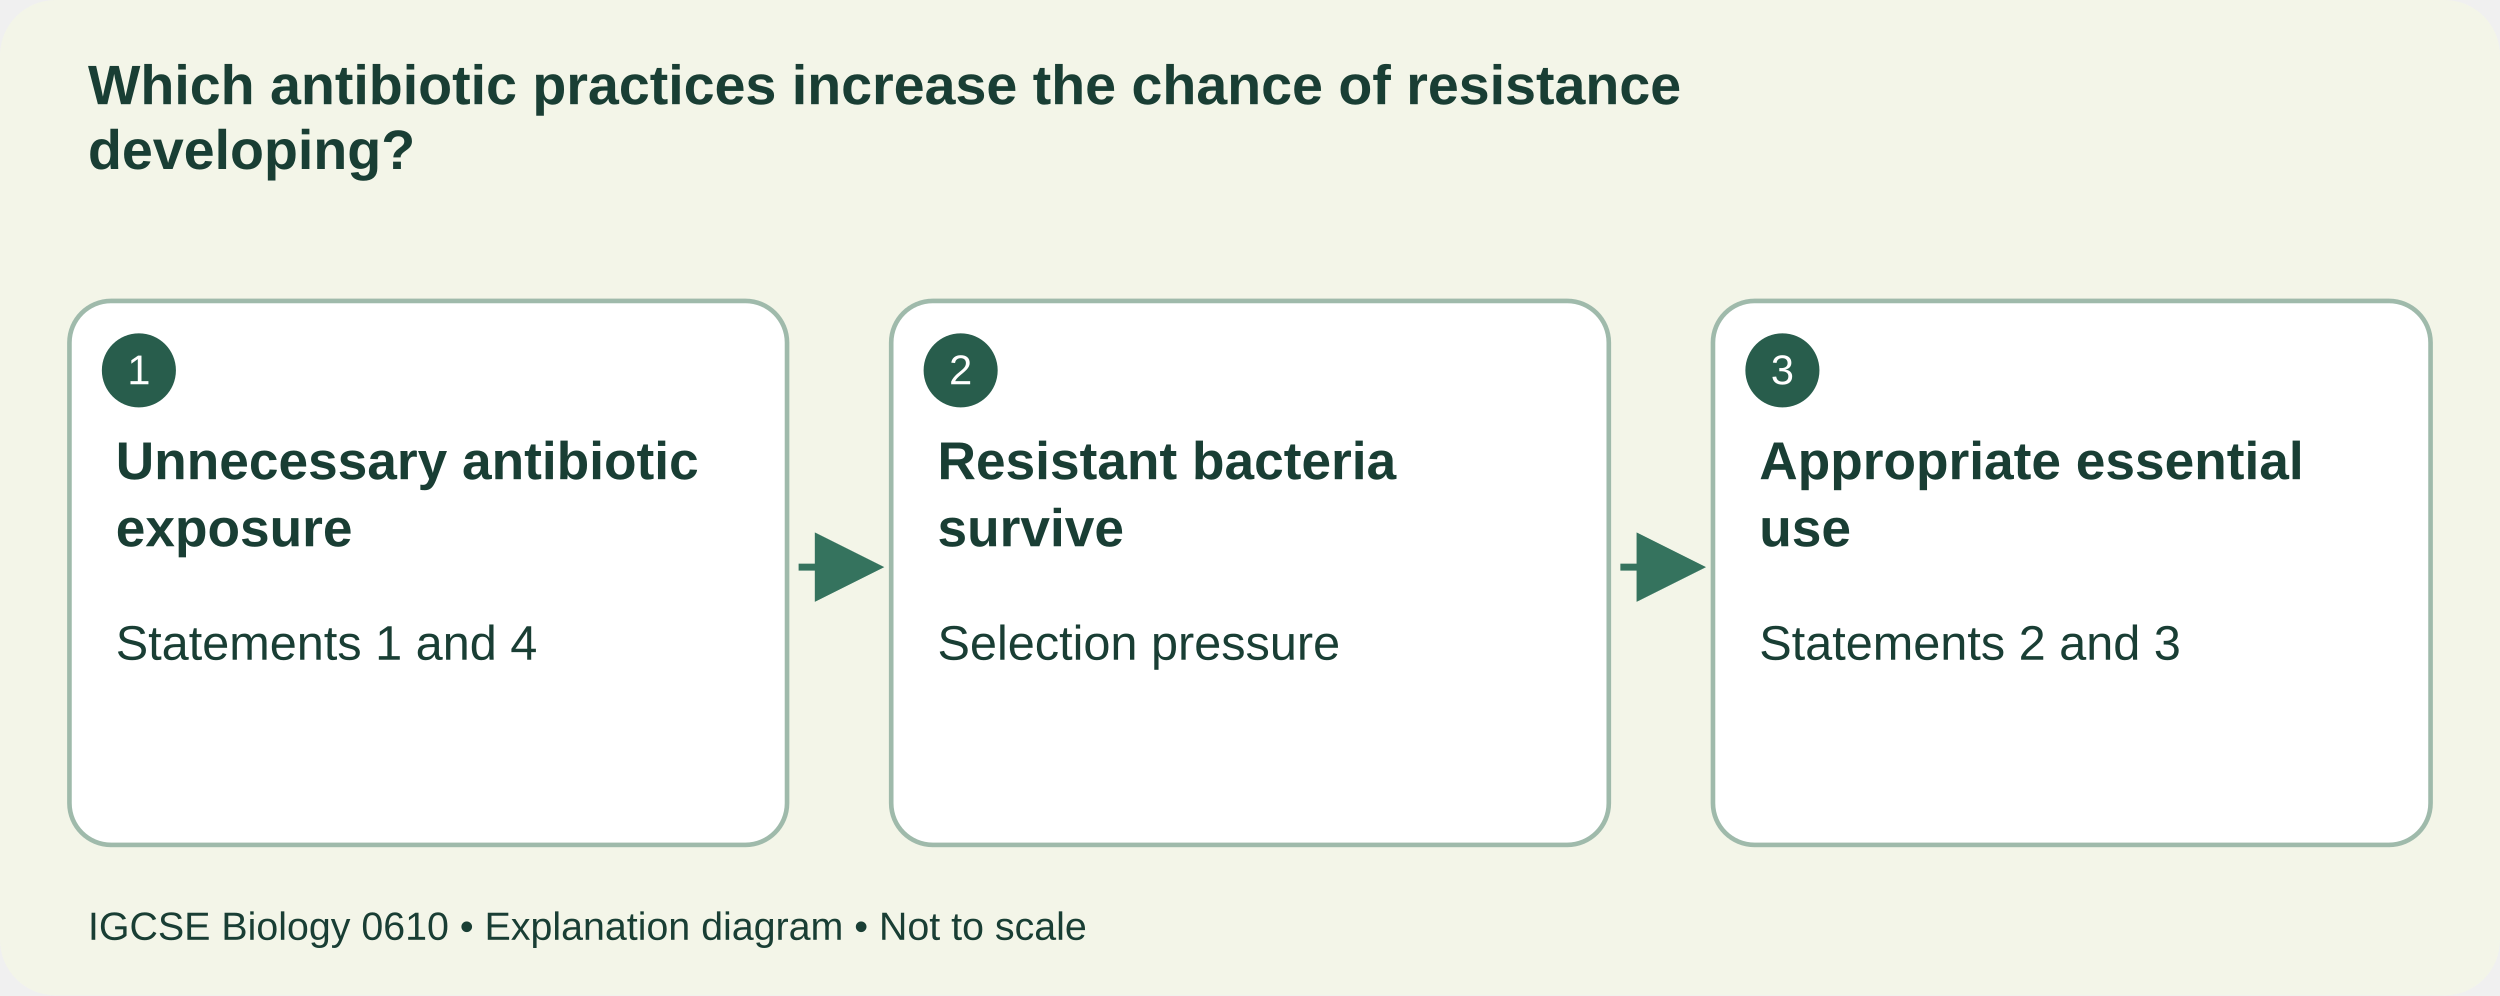
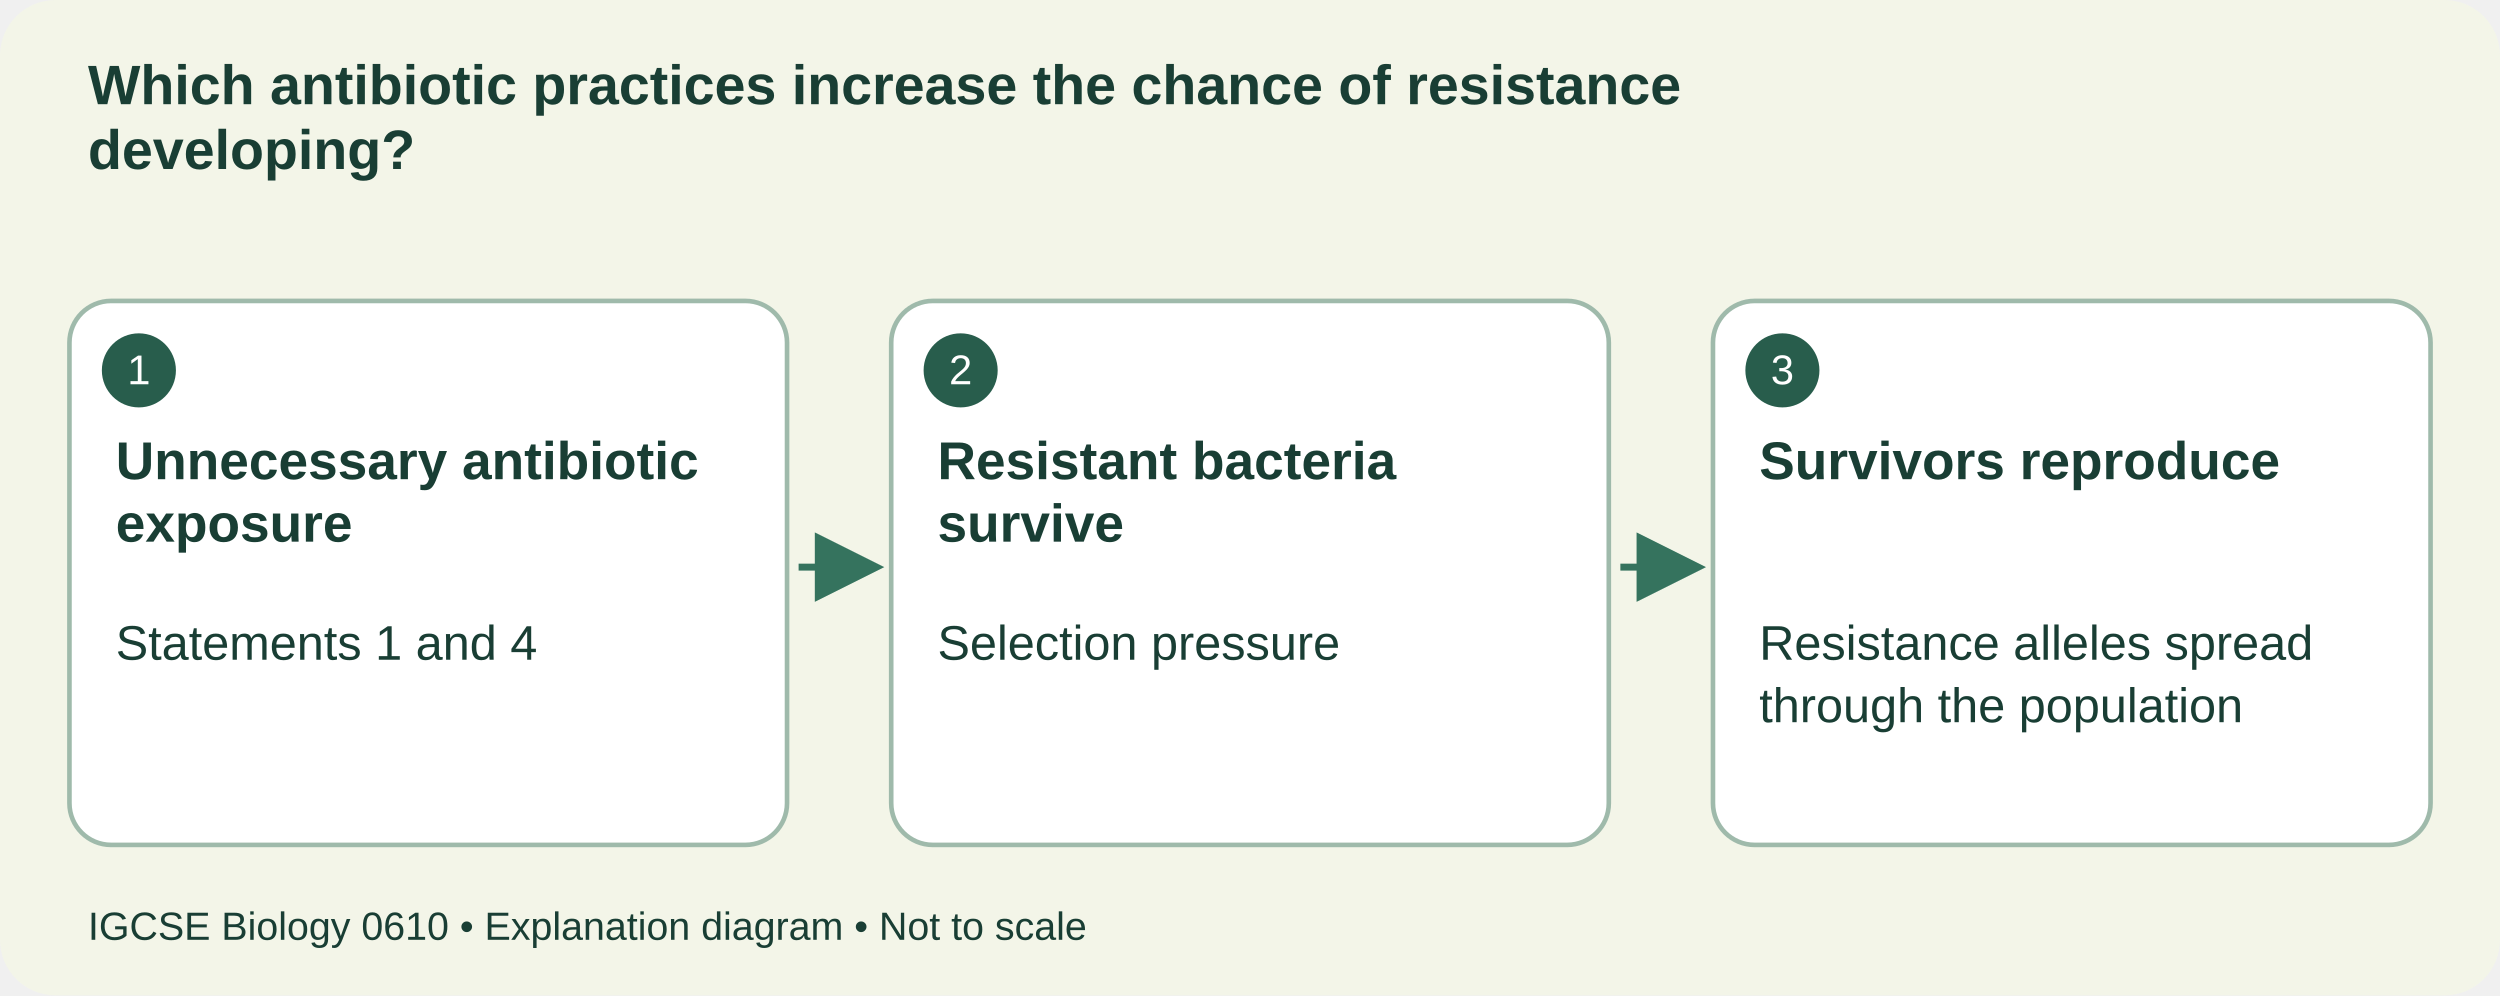
<svg xmlns="http://www.w3.org/2000/svg" width="1080" height="430" viewBox="0 0 1080 430" role="img" aria-labelledby="title desc">
  <defs>
    <marker id="arrow" markerWidth="10" markerHeight="10" refX="8" refY="5" orient="auto">
      <path d="M0 0 L10 5 L0 10 Z" fill="#35735e" />
    </marker>
  </defs>
  <rect width="1080" height="430" rx="24" fill="#f3f5e8" />
  <g font-family="Arial, sans-serif" fill="#193e34">
    <text x="38" y="45" font-size="24" font-weight="700">Which antibiotic practices increase the chance of resistance</text>
    <text x="38" y="73" font-size="24" font-weight="700">developing?</text>
+     <text x="38" y="406" font-size="17" font-weight="400">IGCSE Biology 0610 • Explanation diagram • Not to scale</text>
    <rect x="30" y="130" width="310" height="235" rx="18" fill="#fff" stroke="#9fbaab" stroke-width="2" />
    <circle cx="60" cy="160" r="16" fill="#285d4c" />
-     <text x="60" y="166" text-anchor="middle" font-size="18" fill="white">1</text>
+     <text x="60" y="166" font-size="18" font-weight="400" fill="white" text-anchor="middle">1</text>
    <text x="50" y="207" font-size="23" font-weight="700">Unnecessary antibiotic</text>
-     <text x="50" y="236" font-size="23" font-weight="700">exposure</text>
+     <text x="50" y="234" font-size="23" font-weight="700">exposure</text>
    <text x="50" y="285" font-size="21" font-weight="400">Statements 1 and 4</text>
    <path d="M345 245 H376" fill="none" stroke="#35735e" stroke-width="3" marker-end="url(#arrow)" />
    <rect x="385" y="130" width="310" height="235" rx="18" fill="#fff" stroke="#9fbaab" stroke-width="2" />
    <circle cx="415" cy="160" r="16" fill="#285d4c" />
-     <text x="415" y="166" text-anchor="middle" font-size="18" fill="white">2</text>
+     <text x="415" y="166" font-size="18" font-weight="400" fill="white" text-anchor="middle">2</text>
    <text x="405" y="207" font-size="23" font-weight="700">Resistant bacteria</text>
-     <text x="405" y="236" font-size="23" font-weight="700">survive</text>
+     <text x="405" y="234" font-size="23" font-weight="700">survive</text>
    <text x="405" y="285" font-size="21" font-weight="400">Selection pressure</text>
    <path d="M700 245 H731" fill="none" stroke="#35735e" stroke-width="3" marker-end="url(#arrow)" />
    <rect x="740" y="130" width="310" height="235" rx="18" fill="#fff" stroke="#9fbaab" stroke-width="2" />
    <circle cx="770" cy="160" r="16" fill="#285d4c" />
-     <text x="770" y="166" text-anchor="middle" font-size="18" fill="white">3</text>
-     <text x="760" y="207" font-size="23" font-weight="700">Appropriate essential</text>
-     <text x="760" y="236" font-size="23" font-weight="700">use</text>
-     <text x="760" y="285" font-size="21" font-weight="400">Statements 2 and 3</text>
-     <text x="38" y="406" font-size="17" font-weight="400">IGCSE Biology 0610 • Explanation diagram • Not to scale</text>
+     <text x="770" y="166" font-size="18" font-weight="400" fill="white" text-anchor="middle">3</text>
+     <text x="760" y="207" font-size="23" font-weight="700">Survivors reproduce</text>
+     <text x="760" y="285" font-size="21" font-weight="400">Resistance alleles spread</text>
+     <text x="760" y="312" font-size="21" font-weight="400">through the population</text>
  </g>
</svg>
